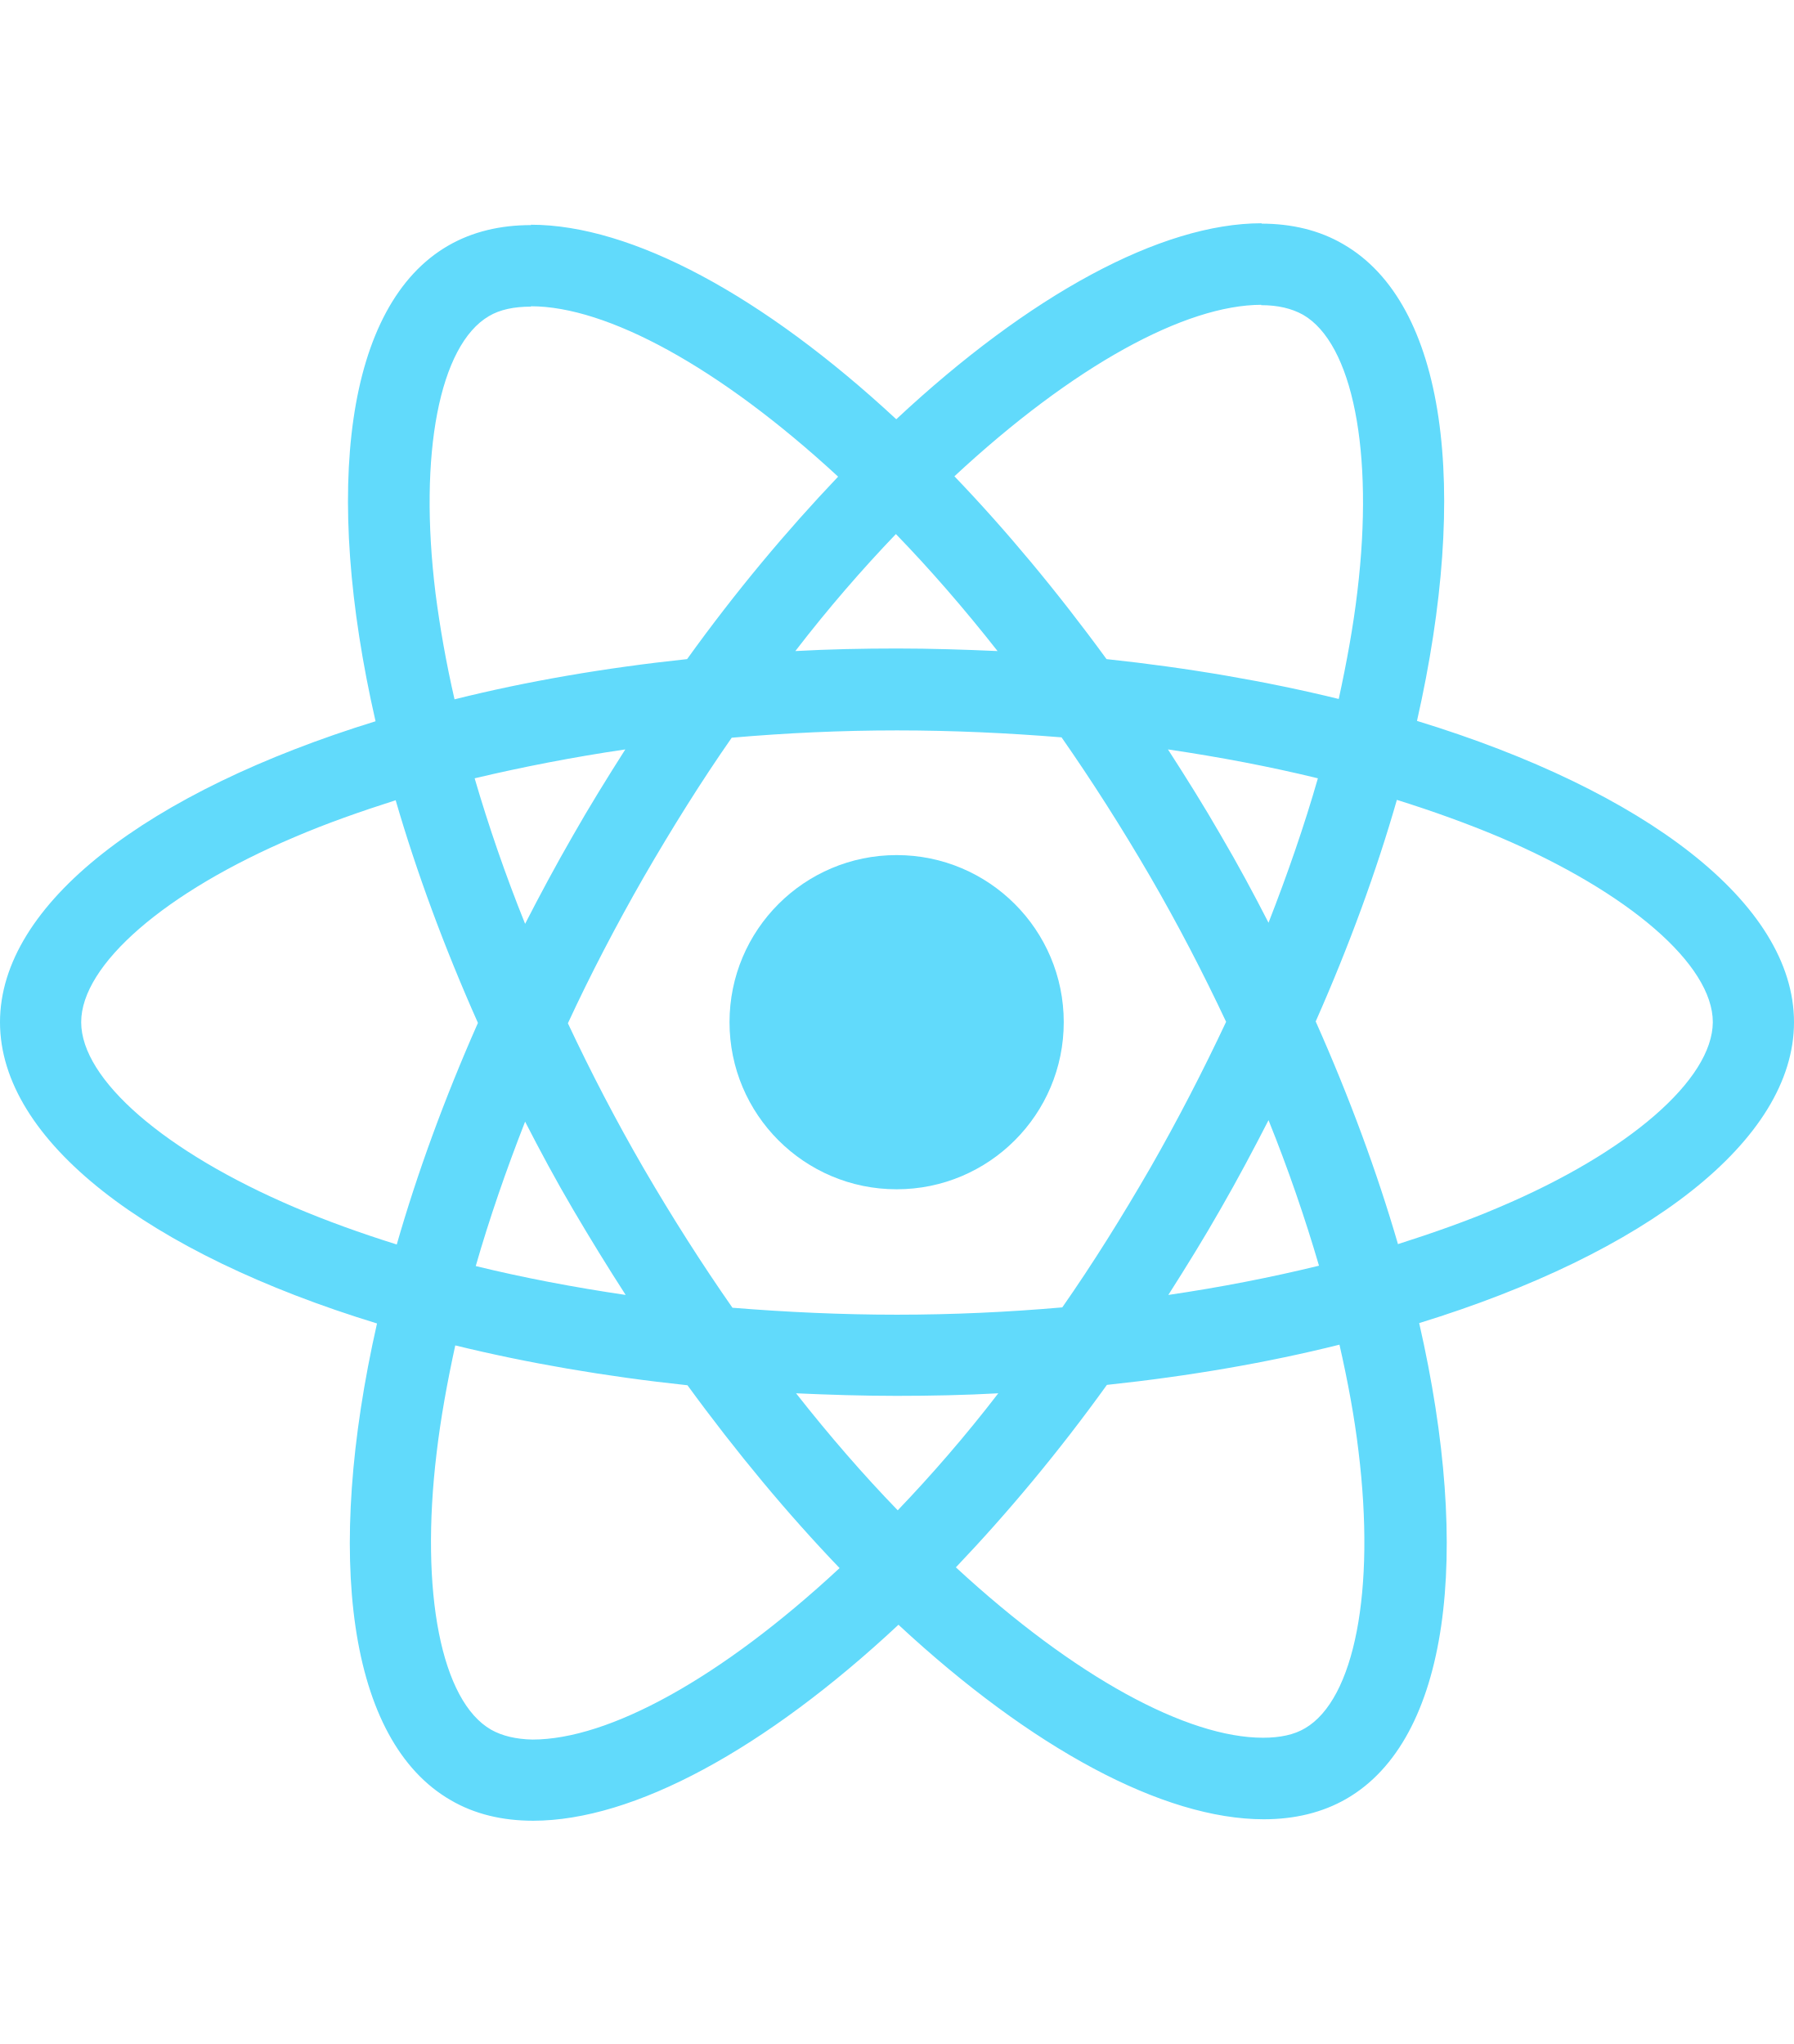
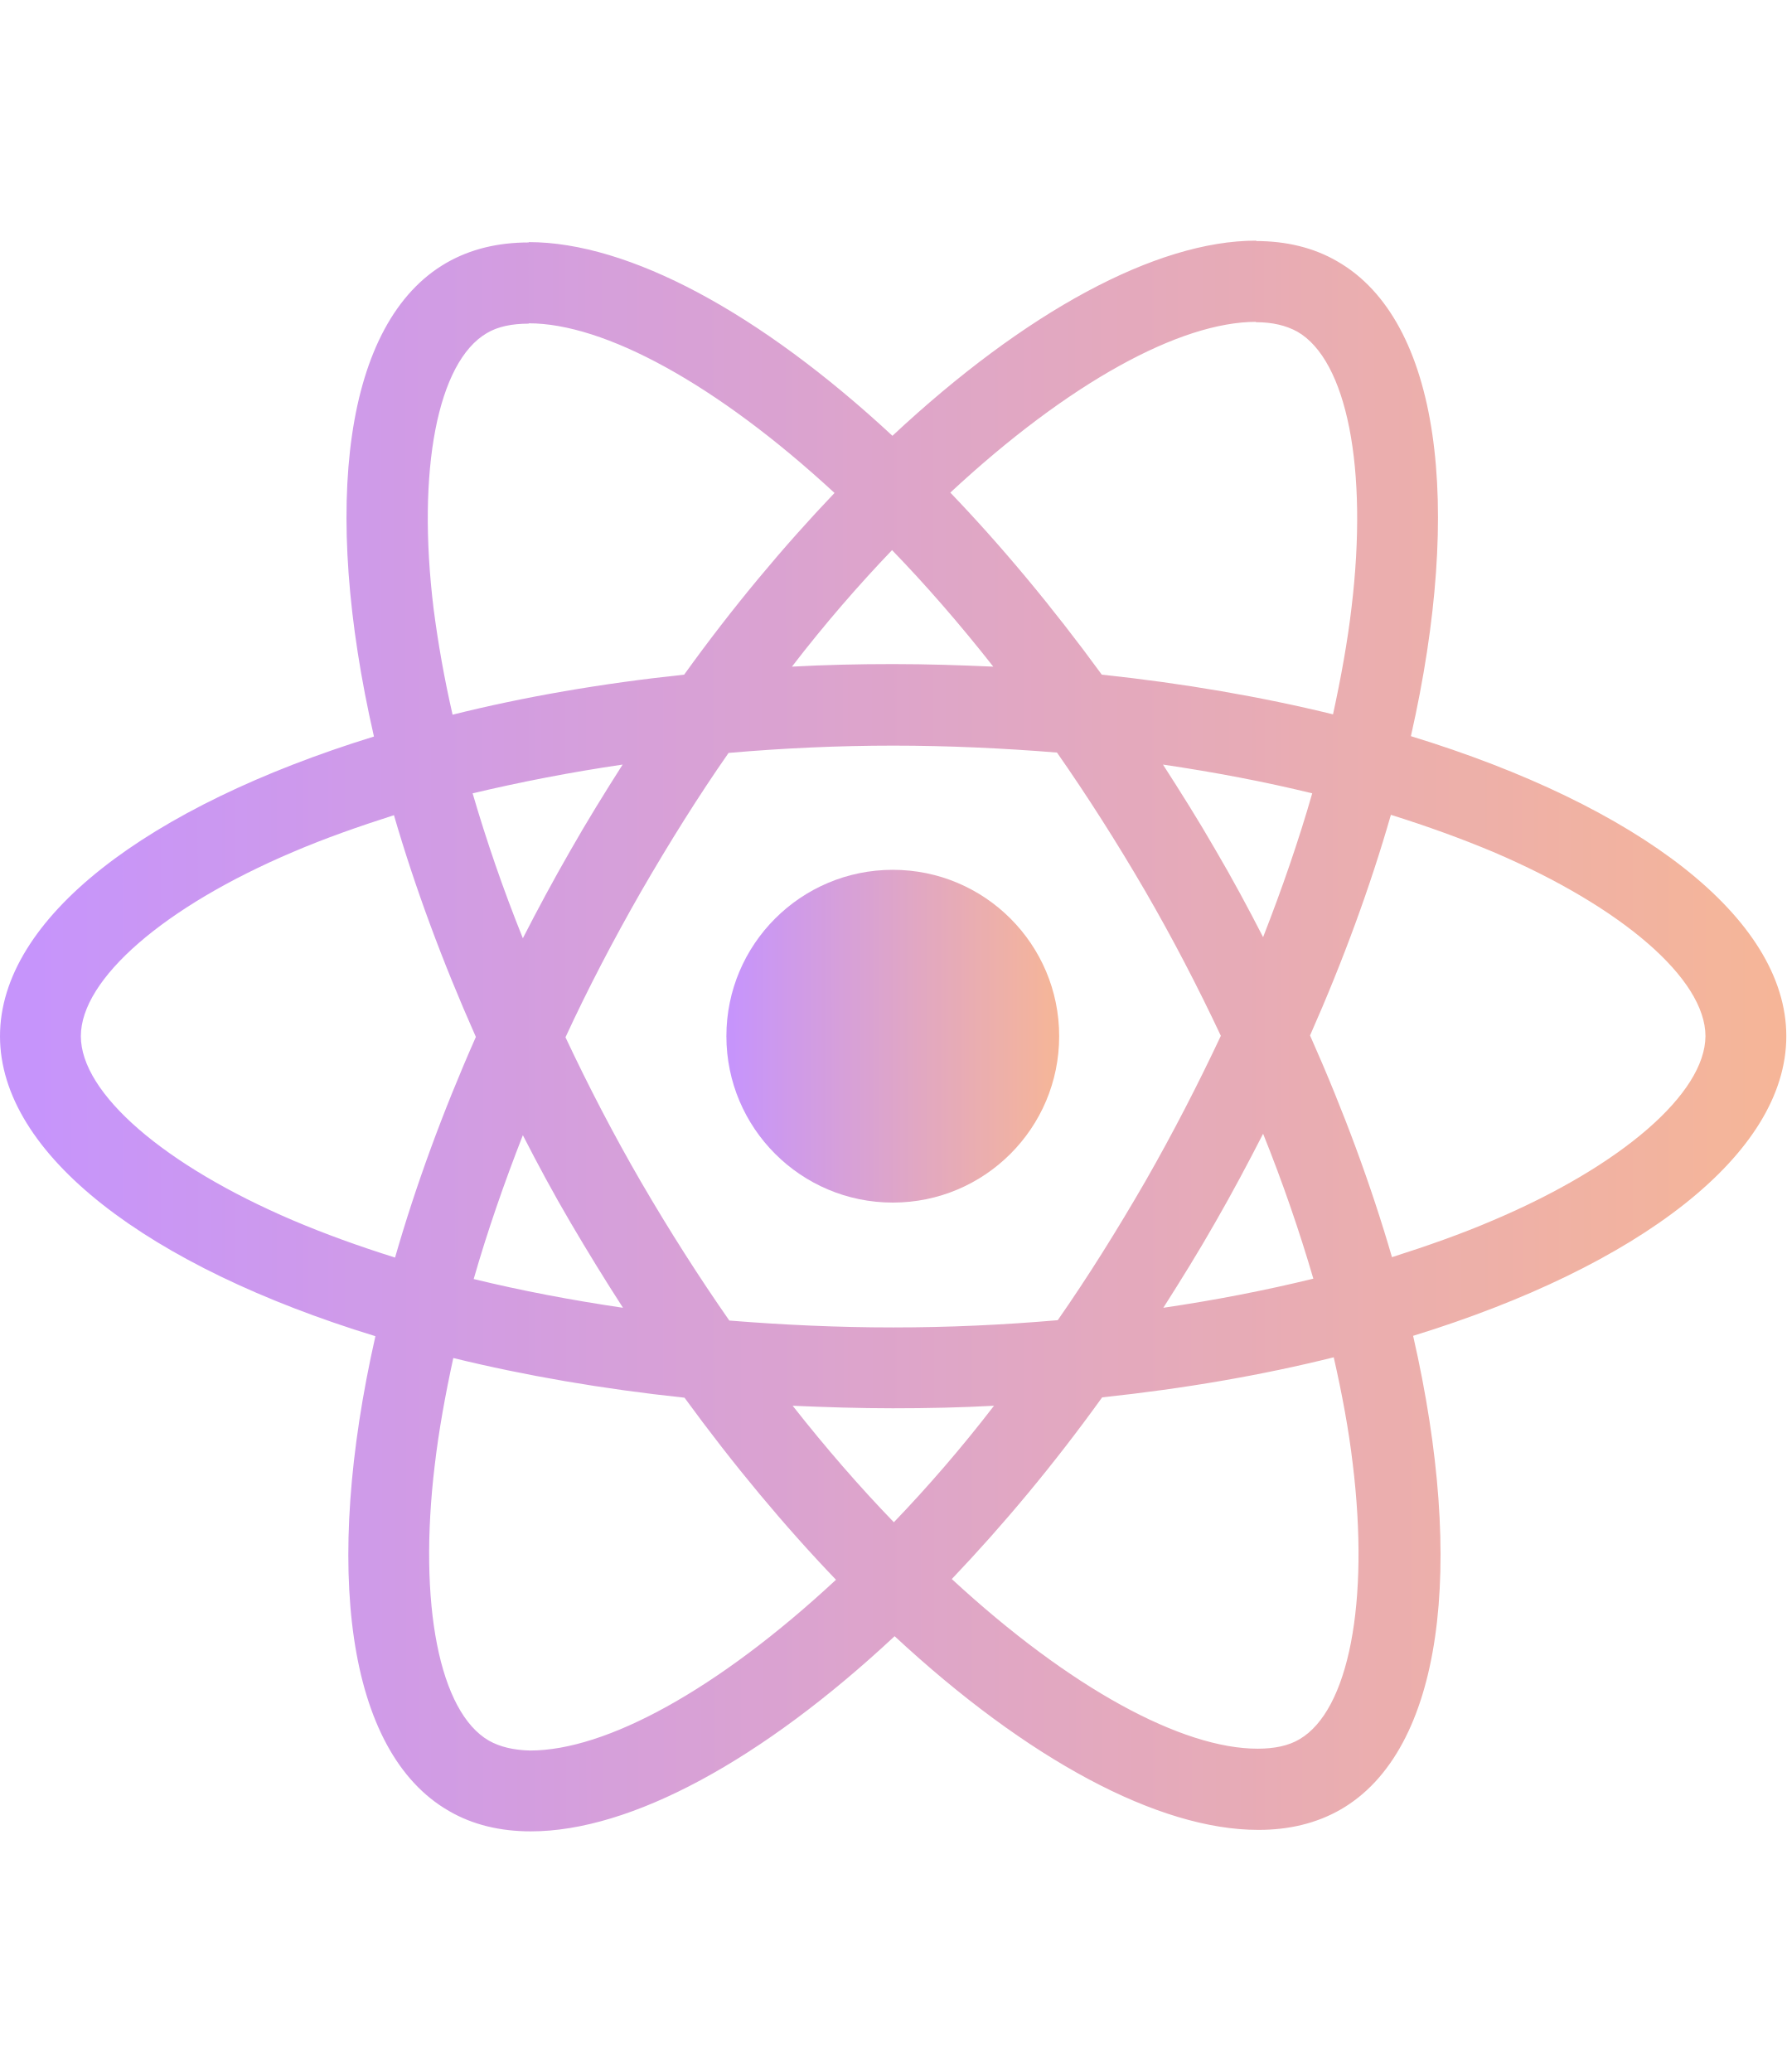
- <svg xmlns="http://www.w3.org/2000/svg" height="2500" viewBox="175.7 78 490.6 436.9" width="2194">
-   <g fill="#61dafb">
-     <path d="m666.3 296.5c0-32.5-40.7-63.3-103.1-82.4 14.4-63.6 8-114.2-20.2-130.4-6.5-3.8-14.1-5.6-22.4-5.6v22.3c4.6 0 8.3.9 11.4 2.6 13.6 7.8 19.5 37.5 14.9 75.7-1.1 9.4-2.9 19.3-5.1 29.4-19.6-4.8-41-8.5-63.5-10.9-13.5-18.5-27.5-35.3-41.6-50 32.6-30.3 63.2-46.9 84-46.9v-22.3c-27.5 0-63.5 19.6-99.9 53.6-36.4-33.8-72.4-53.2-99.9-53.2v22.3c20.7 0 51.4 16.5 84 46.6-14 14.7-28 31.4-41.3 49.9-22.6 2.4-44 6.1-63.6 11-2.3-10-4-19.7-5.2-29-4.7-38.2 1.1-67.9 14.6-75.8 3-1.8 6.9-2.6 11.5-2.6v-22.3c-8.4 0-16 1.8-22.6 5.6-28.1 16.2-34.4 66.7-19.9 130.1-62.2 19.2-102.7 49.9-102.7 82.3 0 32.5 40.7 63.3 103.1 82.4-14.4 63.6-8 114.2 20.2 130.4 6.5 3.8 14.1 5.6 22.5 5.6 27.5 0 63.5-19.6 99.9-53.6 36.4 33.8 72.4 53.2 99.9 53.2 8.4 0 16-1.8 22.6-5.6 28.1-16.2 34.4-66.7 19.9-130.1 62-19.1 102.5-49.9 102.5-82.3zm-130.2-66.7c-3.7 12.9-8.3 26.2-13.5 39.5-4.1-8-8.4-16-13.1-24-4.6-8-9.5-15.8-14.4-23.4 14.2 2.1 27.9 4.7 41 7.9zm-45.8 106.5c-7.8 13.5-15.8 26.3-24.1 38.2-14.9 1.3-30 2-45.2 2-15.1 0-30.2-.7-45-1.9-8.3-11.9-16.4-24.6-24.2-38-7.6-13.1-14.5-26.4-20.8-39.8 6.2-13.4 13.2-26.8 20.7-39.9 7.8-13.5 15.8-26.3 24.1-38.2 14.9-1.3 30-2 45.2-2 15.1 0 30.2.7 45 1.9 8.3 11.9 16.4 24.6 24.2 38 7.6 13.1 14.5 26.4 20.8 39.8-6.3 13.4-13.2 26.8-20.7 39.9zm32.3-13c5.4 13.4 10 26.8 13.8 39.8-13.1 3.2-26.9 5.9-41.2 8 4.9-7.7 9.8-15.6 14.4-23.7 4.6-8 8.9-16.1 13-24.1zm-101.4 106.7c-9.3-9.6-18.6-20.3-27.8-32 9 .4 18.2.7 27.5.7 9.4 0 18.7-.2 27.8-.7-9 11.7-18.3 22.4-27.5 32zm-74.4-58.9c-14.2-2.1-27.9-4.7-41-7.9 3.7-12.9 8.3-26.2 13.5-39.5 4.1 8 8.4 16 13.1 24s9.5 15.8 14.4 23.4zm73.9-208.1c9.3 9.6 18.6 20.3 27.8 32-9-.4-18.2-.7-27.5-.7-9.4 0-18.7.2-27.8.7 9-11.7 18.3-22.4 27.5-32zm-74 58.9c-4.9 7.7-9.8 15.6-14.4 23.7-4.6 8-8.9 16-13 24-5.4-13.4-10-26.8-13.8-39.8 13.1-3.1 26.9-5.8 41.2-7.9zm-90.5 125.2c-35.4-15.1-58.3-34.9-58.3-50.6s22.9-35.6 58.3-50.6c8.6-3.7 18-7 27.7-10.1 5.7 19.6 13.2 40 22.5 60.9-9.2 20.8-16.6 41.1-22.2 60.6-9.9-3.1-19.3-6.5-28-10.2zm53.8 142.9c-13.6-7.8-19.5-37.5-14.9-75.7 1.1-9.4 2.9-19.3 5.1-29.4 19.6 4.8 41 8.5 63.5 10.9 13.5 18.5 27.5 35.3 41.6 50-32.6 30.3-63.2 46.9-84 46.9-4.5-.1-8.3-1-11.3-2.7zm237.2-76.2c4.7 38.2-1.1 67.9-14.6 75.8-3 1.8-6.9 2.6-11.5 2.6-20.7 0-51.4-16.5-84-46.6 14-14.7 28-31.4 41.3-49.9 22.6-2.4 44-6.1 63.6-11 2.3 10.1 4.1 19.8 5.2 29.1zm38.5-66.7c-8.6 3.7-18 7-27.7 10.1-5.7-19.6-13.2-40-22.5-60.9 9.2-20.8 16.6-41.1 22.2-60.6 9.9 3.1 19.3 6.5 28.1 10.2 35.4 15.1 58.3 34.9 58.3 50.6-.1 15.7-23 35.6-58.4 50.6z" />
-     <circle cx="420.9" cy="296.5" r="45.7" />
+ <svg xmlns="http://www.w3.org/2000/svg" width="50" height="58" viewBox="0 0 50 58" fill="none">
+   <g opacity="0.7">
+     <path d="M50 29.005C50 25.693 45.852 22.554 39.492 20.607C40.96 14.125 40.308 8.968 37.434 7.317C36.771 6.93 35.997 6.747 35.151 6.747V9.019C35.62 9.019 35.997 9.111 36.313 9.284C37.699 10.079 38.3 13.106 37.831 16.999C37.719 17.957 37.536 18.966 37.312 19.996C35.314 19.506 33.133 19.129 30.84 18.885C29.464 16.999 28.037 15.287 26.6 13.789C29.922 10.701 33.041 9.009 35.161 9.009V6.736C32.358 6.736 28.689 8.734 24.98 12.199C21.27 8.754 17.601 6.777 14.798 6.777V9.05C16.908 9.05 20.037 10.732 23.359 13.799C21.932 15.297 20.506 16.999 19.15 18.885C16.847 19.129 14.666 19.506 12.668 20.006C12.434 18.987 12.261 17.998 12.138 17.05C11.659 13.157 12.25 10.13 13.626 9.325C13.932 9.142 14.329 9.06 14.798 9.06V6.787C13.942 6.787 13.168 6.971 12.495 7.358C9.631 9.009 8.989 14.156 10.467 20.617C4.128 22.574 0 25.703 0 29.005C0 32.317 4.148 35.456 10.508 37.403C9.04 43.885 9.692 49.042 12.566 50.693C13.229 51.08 14.003 51.264 14.859 51.264C17.662 51.264 21.331 49.266 25.041 45.801C28.75 49.246 32.419 51.223 35.222 51.223C36.078 51.223 36.853 51.039 37.526 50.652C40.389 49.001 41.031 43.854 39.554 37.393C45.872 35.446 50 32.307 50 29.005V29.005ZM36.73 22.207C36.353 23.522 35.885 24.878 35.355 26.233C34.937 25.418 34.499 24.602 34.02 23.787C33.551 22.972 33.051 22.177 32.552 21.402C33.999 21.616 35.395 21.881 36.73 22.207ZM32.063 33.061C31.268 34.437 30.453 35.742 29.607 36.955C28.088 37.087 26.549 37.158 25 37.158C23.461 37.158 21.922 37.087 20.414 36.965C19.568 35.752 18.742 34.458 17.947 33.092C17.173 31.757 16.47 30.401 15.828 29.036C16.459 27.67 17.173 26.304 17.937 24.969C18.732 23.593 19.547 22.289 20.393 21.076C21.912 20.944 23.451 20.872 25 20.872C26.539 20.872 28.078 20.944 29.586 21.066C30.432 22.279 31.258 23.573 32.053 24.939C32.827 26.274 33.53 27.629 34.172 28.995C33.53 30.361 32.827 31.726 32.063 33.061ZM35.355 31.736C35.905 33.102 36.374 34.468 36.761 35.793C35.426 36.119 34.02 36.394 32.562 36.608C33.062 35.823 33.561 35.018 34.03 34.193C34.499 33.377 34.937 32.552 35.355 31.736ZM25.02 42.611C24.073 41.633 23.125 40.542 22.187 39.35C23.104 39.39 24.042 39.421 24.99 39.421C25.948 39.421 26.896 39.401 27.823 39.35C26.906 40.542 25.958 41.633 25.02 42.611ZM17.438 36.608C15.991 36.394 14.594 36.129 13.259 35.803C13.636 34.488 14.105 33.133 14.635 31.777C15.053 32.593 15.491 33.408 15.97 34.223C16.449 35.038 16.938 35.834 17.438 36.608ZM24.969 15.399C25.917 16.378 26.865 17.468 27.803 18.661C26.885 18.62 25.948 18.589 25 18.589C24.042 18.589 23.094 18.61 22.167 18.661C23.084 17.468 24.032 16.378 24.969 15.399ZM17.428 21.402C16.928 22.187 16.429 22.992 15.96 23.818C15.491 24.633 15.053 25.448 14.635 26.264C14.085 24.898 13.616 23.532 13.229 22.207C14.564 21.891 15.97 21.616 17.428 21.402V21.402ZM8.204 34.162C4.596 32.623 2.263 30.605 2.263 29.005C2.263 27.405 4.596 25.377 8.204 23.848C9.081 23.471 10.039 23.135 11.027 22.819C11.608 24.816 12.373 26.895 13.32 29.026C12.383 31.145 11.629 33.214 11.058 35.202C10.049 34.886 9.091 34.539 8.204 34.162ZM13.687 48.726C12.301 47.931 11.7 44.904 12.169 41.011C12.281 40.053 12.464 39.044 12.688 38.014C14.686 38.504 16.867 38.881 19.16 39.125C20.536 41.011 21.963 42.723 23.4 44.221C20.078 47.309 16.959 49.001 14.839 49.001C14.38 48.991 13.993 48.899 13.687 48.726V48.726ZM37.862 40.96C38.341 44.853 37.75 47.88 36.374 48.685C36.068 48.868 35.671 48.95 35.202 48.95C33.092 48.95 29.963 47.268 26.641 44.201C28.068 42.703 29.494 41.001 30.85 39.115C33.153 38.871 35.334 38.493 37.332 37.994C37.566 39.023 37.75 40.012 37.862 40.96V40.96ZM41.786 34.162C40.909 34.539 39.951 34.876 38.962 35.191C38.382 33.194 37.617 31.115 36.669 28.985C37.607 26.865 38.361 24.796 38.932 22.809C39.941 23.125 40.899 23.471 41.796 23.848C45.404 25.387 47.737 27.405 47.737 29.005C47.727 30.605 45.393 32.633 41.786 34.162V34.162Z" fill="url(#paint0_linear_104_34)" />
+     <path d="M24.99 33.663C27.562 33.663 29.647 31.578 29.647 29.005C29.647 26.433 27.562 24.348 24.99 24.348C22.418 24.348 20.332 26.433 20.332 29.005C20.332 31.578 22.418 33.663 24.99 33.663Z" fill="url(#paint1_linear_104_34)" />
  </g>
+   <defs>
+     <linearGradient id="paint0_linear_104_34" x1="0.896" y1="10.2" x2="52.687" y2="10.166" gradientUnits="userSpaceOnUse">
+       <stop stop-color="#AE67FA" />
+       <stop offset="0.974" stop-color="#F49867" />
+     </linearGradient>
+     <linearGradient id="paint1_linear_104_34" x1="20.499" y1="25.072" x2="30.148" y2="25.067" gradientUnits="userSpaceOnUse">
+       <stop stop-color="#AE67FA" />
+       <stop offset="0.974" stop-color="#F49867" />
+     </linearGradient>
+   </defs>
</svg>
